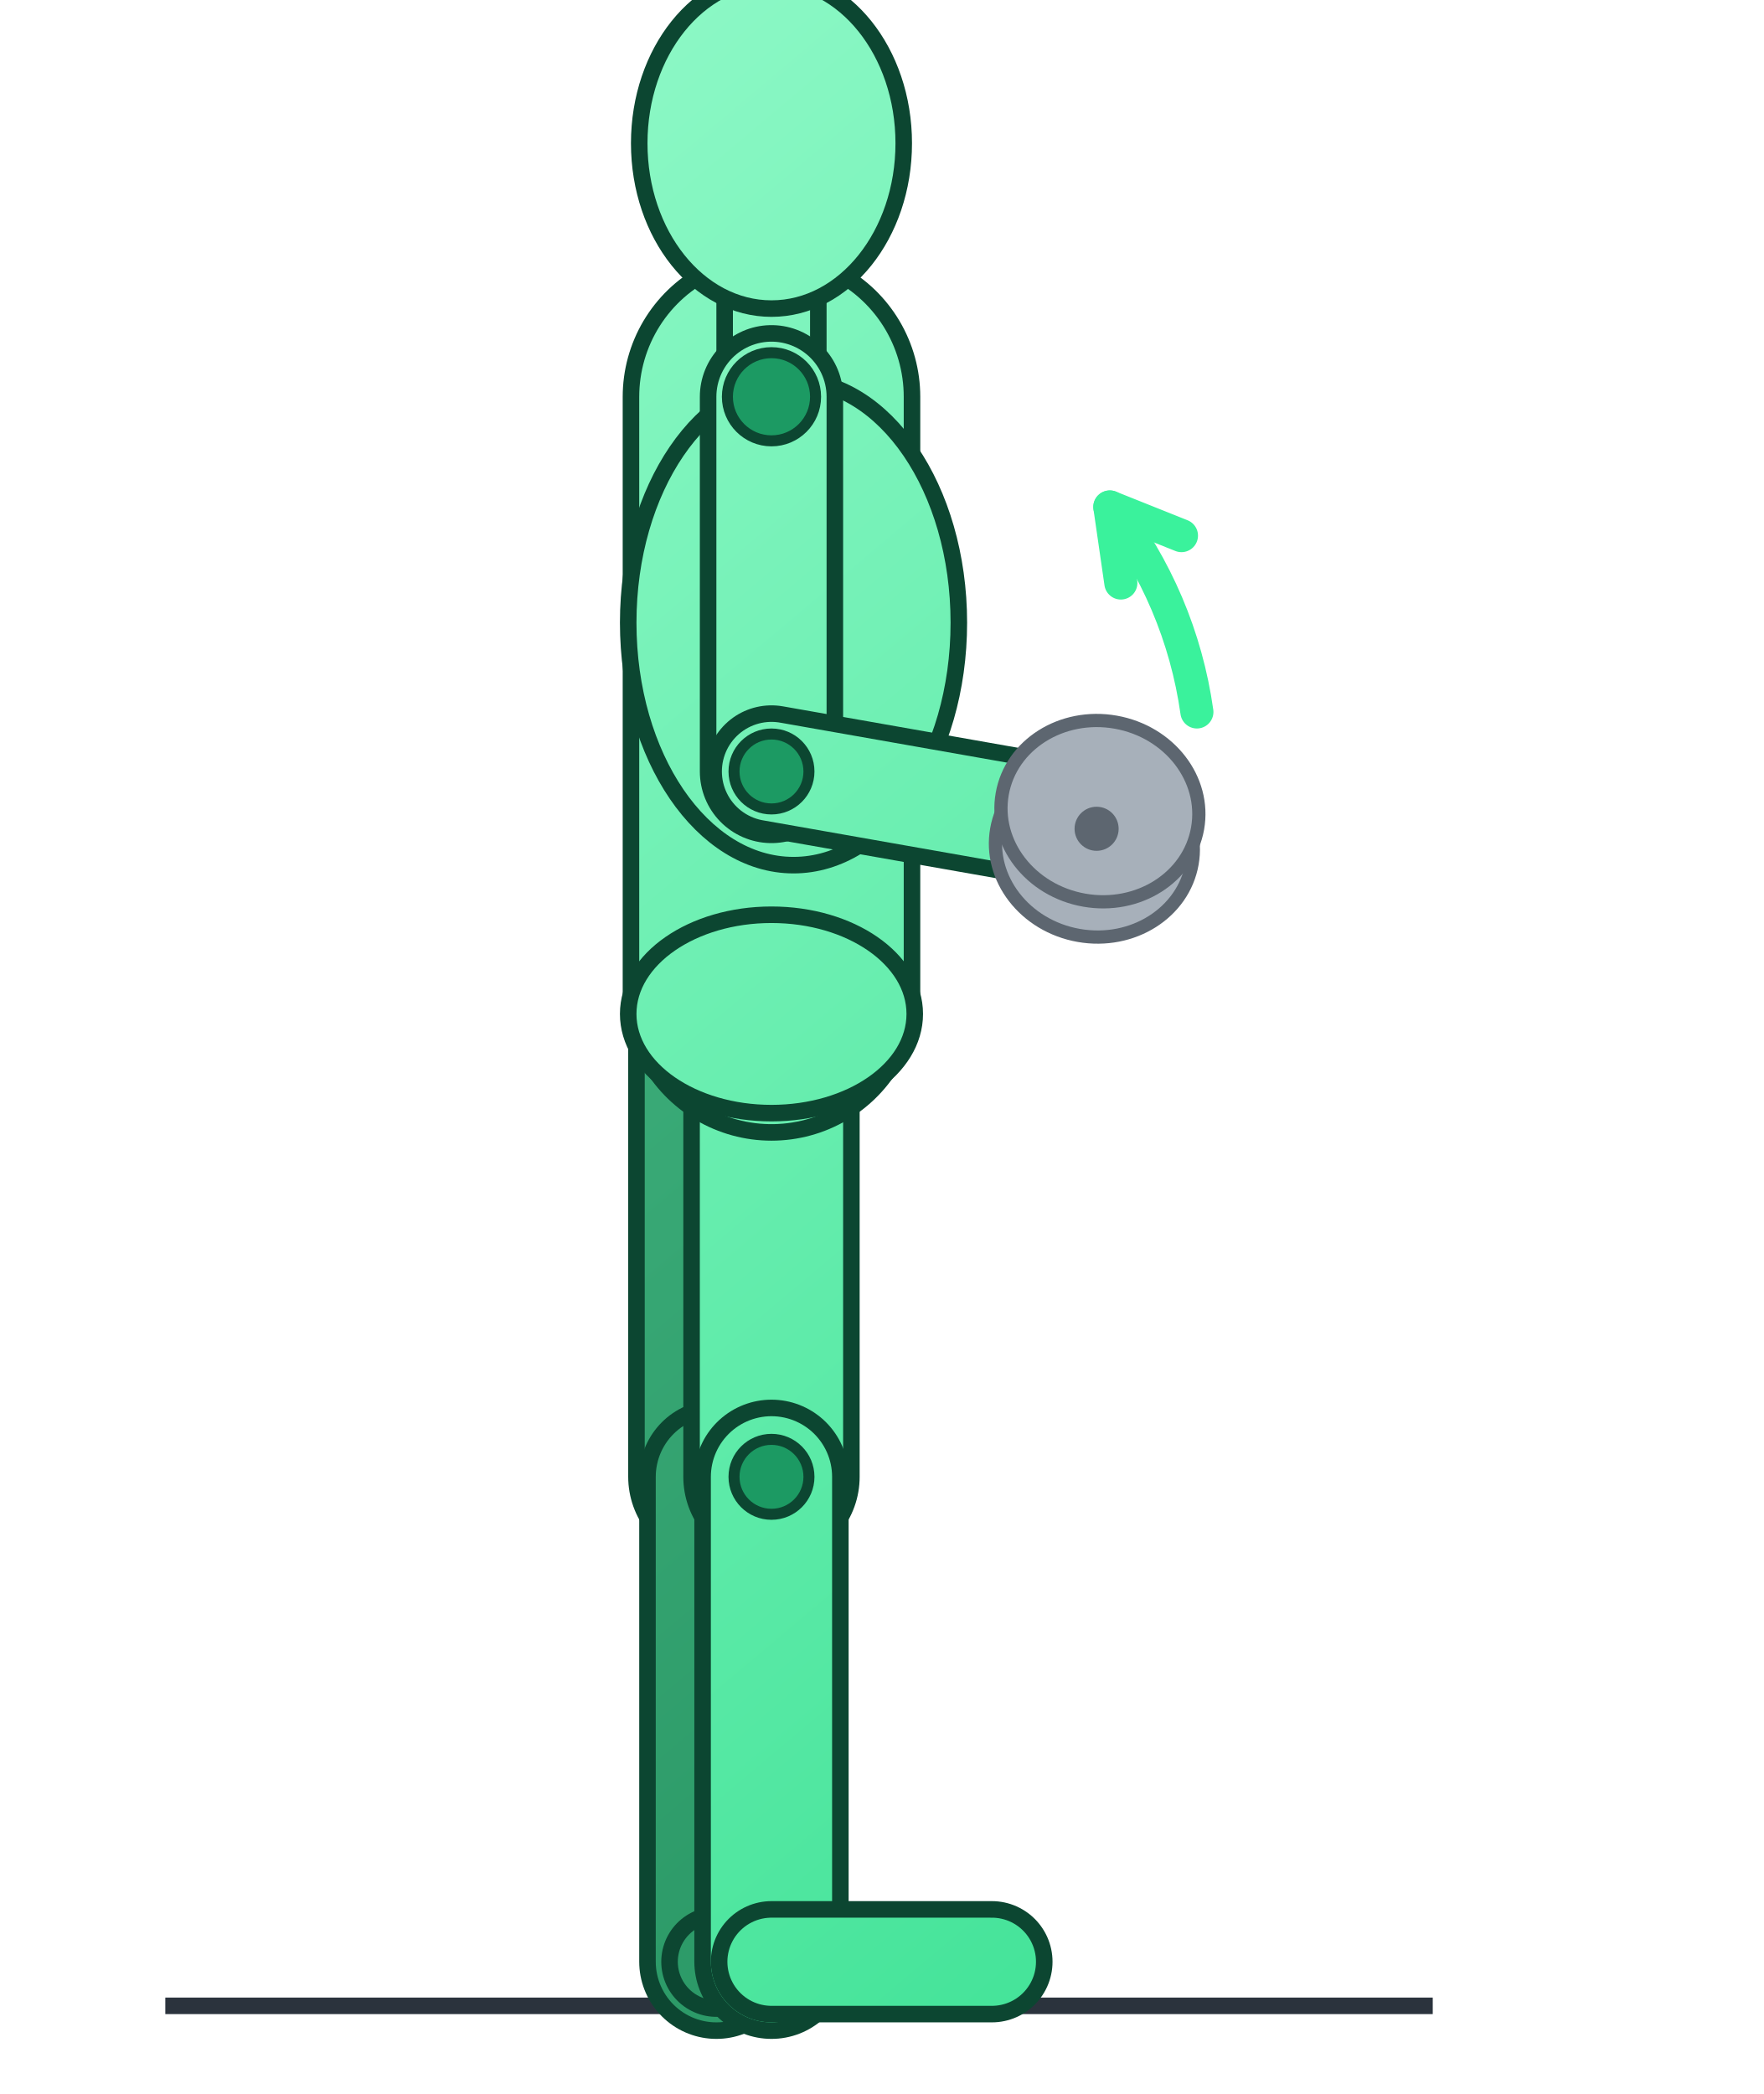
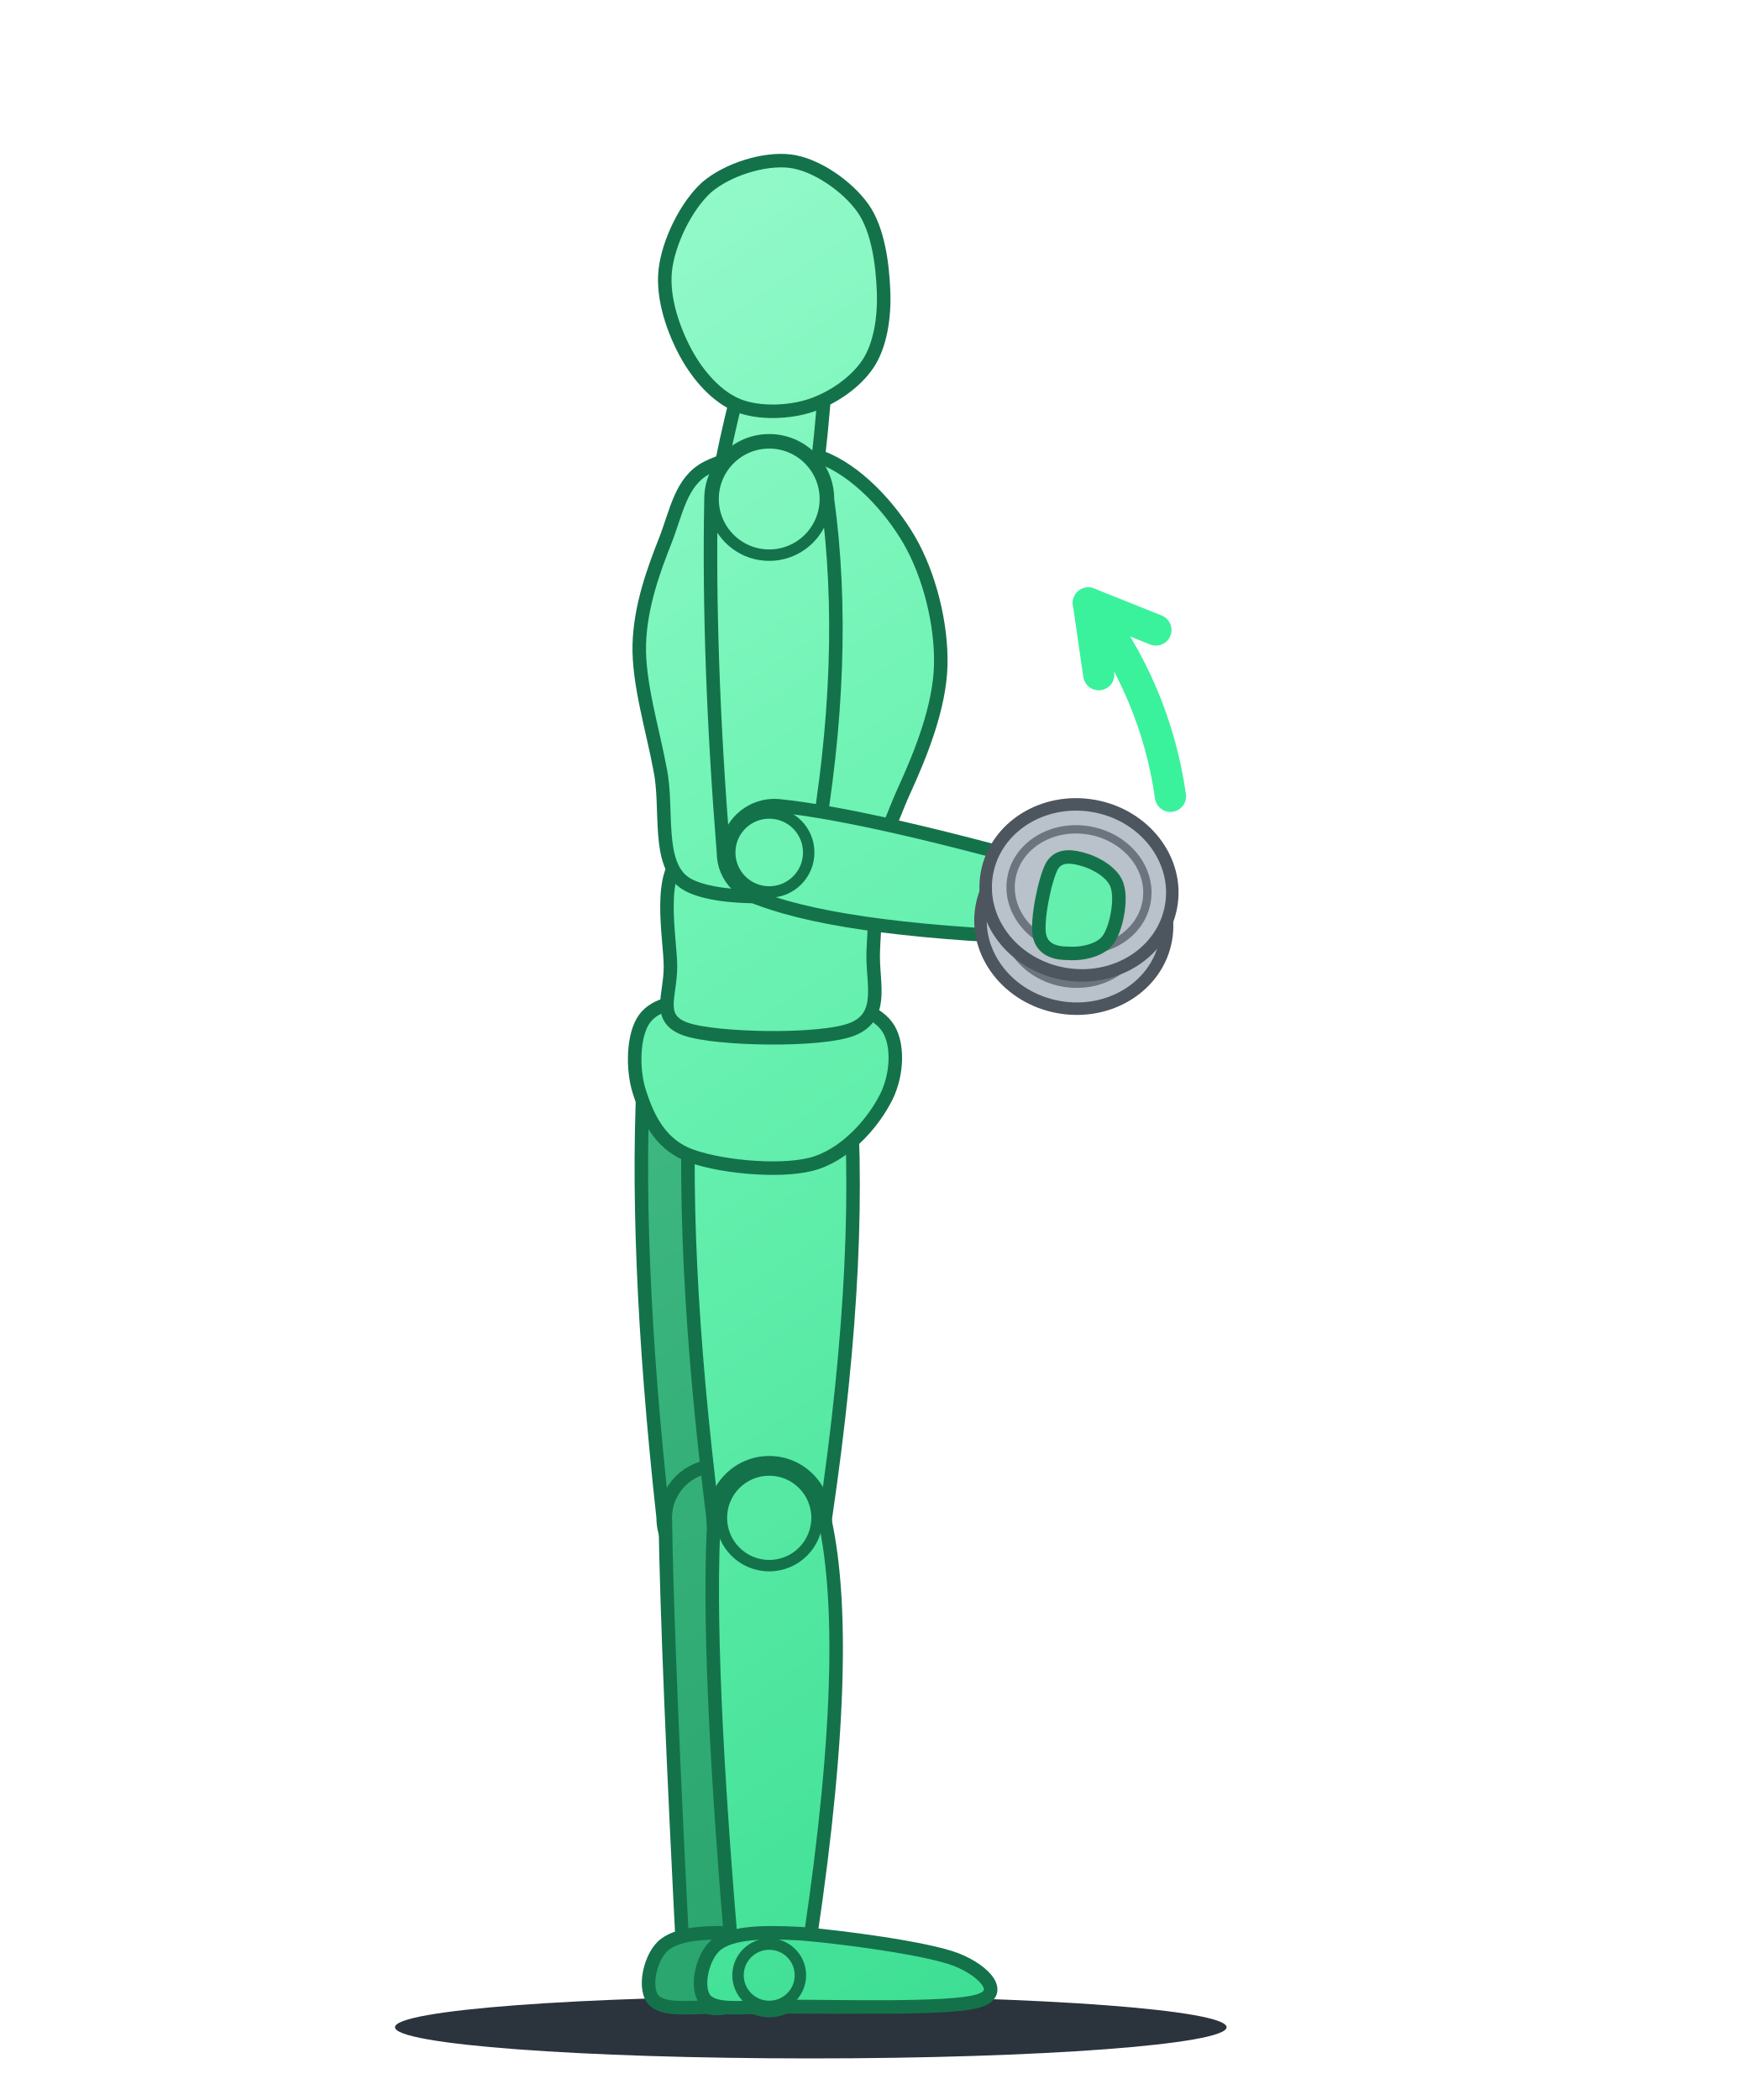
- <svg xmlns="http://www.w3.org/2000/svg" class="guide-figure" viewBox="48 42 160 190" role="img" aria-label="Dumbbell curl, Lift: Curl it up with your elbow pinned to your side, turning your palm up as you lift.">
+ <svg xmlns="http://www.w3.org/2000/svg" class="guide-figure" viewBox="44 30 168 202" role="img" aria-label="Dumbbell curl, Lift: Curl it up with your elbow pinned to your side, turning your palm up as you lift.">
  <defs>
-     <linearGradient id="dumbbell-curl-lift-mint" gradientUnits="userSpaceOnUse" x1="48" y1="42" x2="208" y2="232">
-       <stop offset="0" stop-color="#9dfdd0" />
-       <stop offset="1" stop-color="#2fdd8c" />
+     <linearGradient id="dumbbell-curl-lift-mint" gradientUnits="userSpaceOnUse" x1="44" y1="30" x2="178.4" y2="232">
+       <stop offset="0" stop-color="#b4ffdc" />
+       <stop offset="0.45" stop-color="#6ef3b4" />
+       <stop offset="1" stop-color="#2fd98a" />
    </linearGradient>
-     <linearGradient id="dumbbell-curl-lift-far" gradientUnits="userSpaceOnUse" x1="48" y1="42" x2="208" y2="232">
-       <stop offset="0" stop-color="#4fc48f" />
-       <stop offset="1" stop-color="#1f8a59" />
+     <linearGradient id="dumbbell-curl-lift-far" gradientUnits="userSpaceOnUse" x1="44" y1="30" x2="178.4" y2="232">
+       <stop offset="0" stop-color="#5fd6a0" />
+       <stop offset="1" stop-color="#1e9a62" />
    </linearGradient>
  </defs>
-   <line class="g-ground" x1="63" y1="224" x2="178" y2="224" stroke="#2b333d" stroke-width="1.5" />
-   <line class="g-edge" x1="113" y1="132" x2="113" y2="176" stroke="#0c4631" stroke-width="16" stroke-linecap="round" />
-   <line class="g-limb" x1="113" y1="132" x2="113" y2="176" stroke="url(#dumbbell-curl-lift-far)" stroke-width="13" stroke-linecap="round" />
-   <line class="g-edge" x1="113" y1="176" x2="113" y2="220" stroke="#0c4631" stroke-width="14" stroke-linecap="round" />
-   <line class="g-limb" x1="113" y1="176" x2="113" y2="220" stroke="url(#dumbbell-curl-lift-far)" stroke-width="11" stroke-linecap="round" />
-   <line class="g-edge" x1="113" y1="220" x2="129" y2="220" stroke="#0c4631" stroke-width="10" stroke-linecap="round" />
-   <line class="g-limb" x1="113" y1="220" x2="129" y2="220" stroke="url(#dumbbell-curl-lift-far)" stroke-width="7" stroke-linecap="round" />
-   <line class="g-edge" x1="118" y1="132" x2="118" y2="176" stroke="#0c4631" stroke-width="16" stroke-linecap="round" />
-   <line class="g-limb" x1="118" y1="132" x2="118" y2="176" stroke="url(#dumbbell-curl-lift-mint)" stroke-width="13" stroke-linecap="round" />
-   <line class="g-edge" x1="118" y1="176" x2="118" y2="220" stroke="#0c4631" stroke-width="14" stroke-linecap="round" />
-   <line class="g-limb" x1="118" y1="176" x2="118" y2="220" stroke="url(#dumbbell-curl-lift-mint)" stroke-width="11" stroke-linecap="round" />
-   <line class="g-edge" x1="118" y1="220" x2="138" y2="220" stroke="#0c4631" stroke-width="11" stroke-linecap="round" />
-   <line class="g-limb" x1="118" y1="220" x2="138" y2="220" stroke="url(#dumbbell-curl-lift-mint)" stroke-width="8" stroke-linecap="round" />
-   <circle class="g-joint" cx="118" cy="176" r="3.4" fill="#1c9a63" stroke="#0c4631" stroke-width="1" />
-   <line class="g-edge" x1="118" y1="132" x2="118" y2="78" stroke="#0c4631" stroke-width="27" stroke-linecap="round" />
-   <line class="g-limb" x1="118" y1="132" x2="118" y2="78" stroke="url(#dumbbell-curl-lift-mint)" stroke-width="24" stroke-linecap="round" />
-   <ellipse class="g-body" cx="118" cy="134" rx="13" ry="9" fill="url(#dumbbell-curl-lift-mint)" stroke="#0c4631" stroke-width="1.5" />
-   <ellipse class="g-body" cx="120" cy="98.5" rx="15" ry="22" fill="url(#dumbbell-curl-lift-mint)" stroke="#0c4631" stroke-width="1.5" transform="rotate(0 118 98.5)" />
-   <line class="g-edge" x1="118" y1="78" x2="118" y2="69" stroke="#0c4631" stroke-width="10" stroke-linecap="round" />
-   <line class="g-limb" x1="118" y1="78" x2="118" y2="69" stroke="url(#dumbbell-curl-lift-mint)" stroke-width="7" stroke-linecap="round" />
-   <ellipse class="g-body" cx="118" cy="55" rx="12" ry="15" fill="url(#dumbbell-curl-lift-mint)" stroke="#0c4631" stroke-width="1.5" transform="rotate(0 118 55)" />
-   <line class="g-edge" x1="118" y1="78" x2="118" y2="112" stroke="#0c4631" stroke-width="13" stroke-linecap="round" />
-   <line class="g-limb" x1="118" y1="78" x2="118" y2="112" stroke="url(#dumbbell-curl-lift-mint)" stroke-width="10" stroke-linecap="round" />
-   <line class="g-edge" x1="118" y1="112" x2="147.5" y2="117.2" stroke="#0c4631" stroke-width="12" stroke-linecap="round" />
-   <line class="g-limb" x1="118" y1="112" x2="147.5" y2="117.2" stroke="url(#dumbbell-curl-lift-mint)" stroke-width="9" stroke-linecap="round" />
-   <circle class="g-joint" cx="118" cy="78" r="4" fill="#1c9a63" stroke="#0c4631" stroke-width="1" />
-   <circle class="g-joint" cx="118" cy="112" r="3.4" fill="#1c9a63" stroke="#0c4631" stroke-width="1" />
+   <ellipse class="g-ground" cx="122" cy="225" rx="40" ry="3" fill="#2b333d" />
+   <path class="g-body" d="M106 132 Q104.9 149.6 107.8 176 A5.2 5.2 0 0 0 118.2 176 Q121.7 149.6 120 132 A7 7 0 0 0 106 132 Z" fill="url(#dumbbell-curl-lift-far)" stroke="#14724a" stroke-width="1.3" stroke-linejoin="round" />
+   <path class="g-body" d="M108 176 Q108.2 189.2 109.8 220 A3.2 3.2 0 0 0 116.2 220 Q120.4 189.2 118 176 A5 5 0 0 0 108 176 Z" fill="url(#dumbbell-curl-lift-far)" stroke="#14724a" stroke-width="1.3" stroke-linejoin="round" />
+   <path class="g-body" d="M108 217 C109.5 215.9 112.2 215.8 116 216 C119.8 216.3 128.2 217.4 131 218.5 C133.8 219.6 135.7 221.8 133 222.5 C130.3 223.3 119.3 223 115 223 C110.7 223 108.2 223.5 107 222.5 C105.8 221.5 106.5 218.1 108 217 Z" fill="url(#dumbbell-curl-lift-far)" stroke="#14724a" stroke-width="1.3" stroke-linejoin="round" />
+   <path class="g-body" d="M110.5 132 Q109.3 149.6 112.6 176 A5.4 5.4 0 0 0 123.4 176 Q127.3 149.6 125.5 132 A7.5 7.5 0 0 0 110.5 132 Z" fill="url(#dumbbell-curl-lift-mint)" stroke="#14724a" stroke-width="1.3" stroke-linejoin="round" />
+   <path class="g-body" d="M112.7 176 Q111.9 189.2 114.6 220 A3.4 3.4 0 0 0 121.4 220 Q126.3 189.2 123.3 176 A5.3 5.3 0 0 0 112.7 176 Z" fill="url(#dumbbell-curl-lift-mint)" stroke="#14724a" stroke-width="1.3" stroke-linejoin="round" />
+   <path class="g-body" d="M113 217 C114.5 215.9 117.2 215.8 121 216 C124.8 216.3 133.2 217.4 136 218.5 C138.8 219.6 140.7 221.8 138 222.5 C135.3 223.3 124.3 223 120 223 C115.7 223 113.2 223.5 112 222.5 C110.8 221.5 111.5 218.1 113 217 Z" fill="url(#dumbbell-curl-lift-mint)" stroke="#14724a" stroke-width="1.3" stroke-linejoin="round" />
+   <circle class="g-joint" cx="118" cy="220" r="3" fill="url(#dumbbell-curl-lift-mint)" stroke="#14724a" stroke-width="1.1" />
+   <circle class="g-joint" cx="118" cy="176" r="4.6" fill="url(#dumbbell-curl-lift-mint)" stroke="#14724a" stroke-width="1.1" />
+   <path class="g-body" d="M106 128 C104.9 129.5 104.8 132.8 105.5 135 C106.2 137.2 107.3 139.8 110 141 C112.8 142.2 118.8 142.8 122 142 C125.2 141.2 127.8 138.2 129 136 C130.3 133.8 130.5 130.7 129.5 129 C128.5 127.3 125.9 126.5 123 126 C120.1 125.5 114.8 125.7 112 126 C109.2 126.3 107.1 126.5 106 128 Z" fill="url(#dumbbell-curl-lift-mint)" stroke="#14724a" stroke-width="1.3" stroke-linejoin="round" />
+   <path class="g-body" d="M110 112 C107.1 113.8 108.5 120.2 108.5 123 C108.5 125.8 107.1 128 110 129 C112.9 130 123 130.2 126 129 C129 127.8 128 124.8 128 122 C128 119.2 129 113.7 126 112 C123 110.3 112.9 110.2 110 112 Z" fill="url(#dumbbell-curl-lift-mint)" stroke="#14724a" stroke-width="1.3" stroke-linejoin="round" />
+   <path class="g-body" d="M108 82 C106.9 84.8 105.6 88.3 105.5 92 C105.4 95.7 106.8 100.2 107.5 104 C108.3 107.8 107.1 113.2 110 115 C112.9 116.8 121.5 116.5 125 115 C128.5 113.5 129.4 109.5 131 106 C132.6 102.5 134.4 98 134.5 94 C134.6 90 133.4 85.3 131.5 82 C129.6 78.7 126.3 75.2 123 74 C119.8 72.8 114.5 73.7 112 75 C109.5 76.3 109.1 79.2 108 82 Z" fill="url(#dumbbell-curl-lift-mint)" stroke="#14724a" stroke-width="1.3" stroke-linejoin="round" />
+   <path class="g-body" d="M122.5 75.8 Q123 72.1 123.4 66.7 A4 4 0 0 0 115.6 65.3 Q114.2 70.7 113.5 74.2 A4.6 4.6 0 0 0 122.5 75.8 Z" fill="url(#dumbbell-curl-lift-mint)" stroke="#14724a" stroke-width="1.3" stroke-linejoin="round" />
+   <path class="g-body" d="M110 64 C108.8 61.8 107.7 58.7 108 56 C108.3 53.3 110 49.8 112 48 C114 46.3 117.5 45.2 120 45.5 C122.5 45.8 125.5 47.9 127 50 C128.5 52.1 128.9 55.5 129 58 C129.1 60.5 128.7 63.2 127.5 65 C126.3 66.8 124.1 68.3 122 69 C119.9 69.7 117 69.8 115 69 C113 68.2 111.2 66.2 110 64 Z" fill="url(#dumbbell-curl-lift-mint)" stroke="#14724a" stroke-width="1.3" stroke-linejoin="round" />
+   <path class="g-body" d="M112.4 78 Q112.1 93.3 113.6 112 A4.4 4.4 0 0 0 122.4 112 Q125.7 93.3 123.6 78 A5.6 5.6 0 0 0 112.4 78 Z" fill="url(#dumbbell-curl-lift-mint)" stroke="#14724a" stroke-width="1.3" stroke-linejoin="round" />
+   <circle class="g-joint" cx="118" cy="78" r="5.4" fill="url(#dumbbell-curl-lift-mint)" stroke="#14724a" stroke-width="1.1" />
+   <path class="g-body" d="M117.2 116.5 Q125.8 119.7 147 120.3 A3.1 3.1 0 0 0 148.1 114.2 Q127.8 108.4 118.8 107.5 A4.6 4.6 0 0 0 117.2 116.5 Z" fill="url(#dumbbell-curl-lift-mint)" stroke="#14724a" stroke-width="1.3" stroke-linejoin="round" />
+   <circle class="g-joint" cx="118" cy="112" r="3.8" fill="url(#dumbbell-curl-lift-mint)" stroke="#14724a" stroke-width="1.1" />
  <g class="g-dumbbell">
-     <line class="g-handle" x1="147.8" y1="115.6" x2="147.3" y2="118.8" stroke="#7c8590" stroke-width="3.5" stroke-linecap="round" />
-     <ellipse class="g-metal" cx="147.3" cy="118.8" rx="8.2" ry="9" fill="#a7b0ba" stroke="#5d6670" stroke-width="1.2" transform="rotate(-80 147.3 118.8)" />
-     <ellipse class="g-metal" cx="147.8" cy="115.6" rx="8.2" ry="9" fill="#a7b0ba" stroke="#5d6670" stroke-width="1.2" transform="rotate(-80 147.8 115.6)" />
-     <circle class="g-hub" cx="147.5" cy="117.2" r="2" fill="#5d6670" />
+     <line class="g-handle" x1="147.8" y1="115.6" x2="147.3" y2="118.8" stroke="#8a939d" stroke-width="3.5" stroke-linecap="round" />
+     <ellipse class="g-metal" cx="147.3" cy="118.8" rx="8.2" ry="9" fill="#b9c1ca" stroke="#4d555e" stroke-width="1.2" transform="rotate(-80 147.3 118.8)" />
+     <ellipse cx="147.3" cy="118.8" rx="5.8" ry="6.6" fill="none" stroke="#6c757f" stroke-width="0.8" transform="rotate(-80 147.3 118.8)" />
+     <ellipse class="g-metal" cx="147.8" cy="115.6" rx="8.2" ry="9" fill="#b9c1ca" stroke="#4d555e" stroke-width="1.2" transform="rotate(-80 147.8 115.6)" />
+     <ellipse cx="147.8" cy="115.6" rx="5.8" ry="6.6" fill="none" stroke="#6c757f" stroke-width="0.8" transform="rotate(-80 147.8 115.6)" />
+     <circle class="g-hub" cx="147.5" cy="117.2" r="1.9" fill="#6c757f" />
  </g>
+   <path class="g-body" d="M146.7 121.7 C147.9 121.8 149.8 121.5 150.6 120.4 C151.4 119.3 151.9 116.6 151.5 115.3 C151.2 114 149.4 113 148.3 112.7 C147.3 112.4 145.9 112.1 145.2 113.3 C144.5 114.6 143.7 118.6 144 120 C144.3 121.4 145.6 121.7 146.7 121.7 Z" fill="url(#dumbbell-curl-lift-mint)" stroke="#14724a" stroke-width="1.3" stroke-linejoin="round" />
  <g class="g-arrow" stroke="#3af29c">
    <path d="M156.6 106.6 A39 39 0 0 0 148.7 88" fill="none" stroke-width="3" stroke-linecap="round" />
    <path d="M149.7 94.9 L148.7 88 L155.2 90.6" fill="none" stroke-width="3" stroke-linecap="round" stroke-linejoin="round" />
  </g>
</svg>
